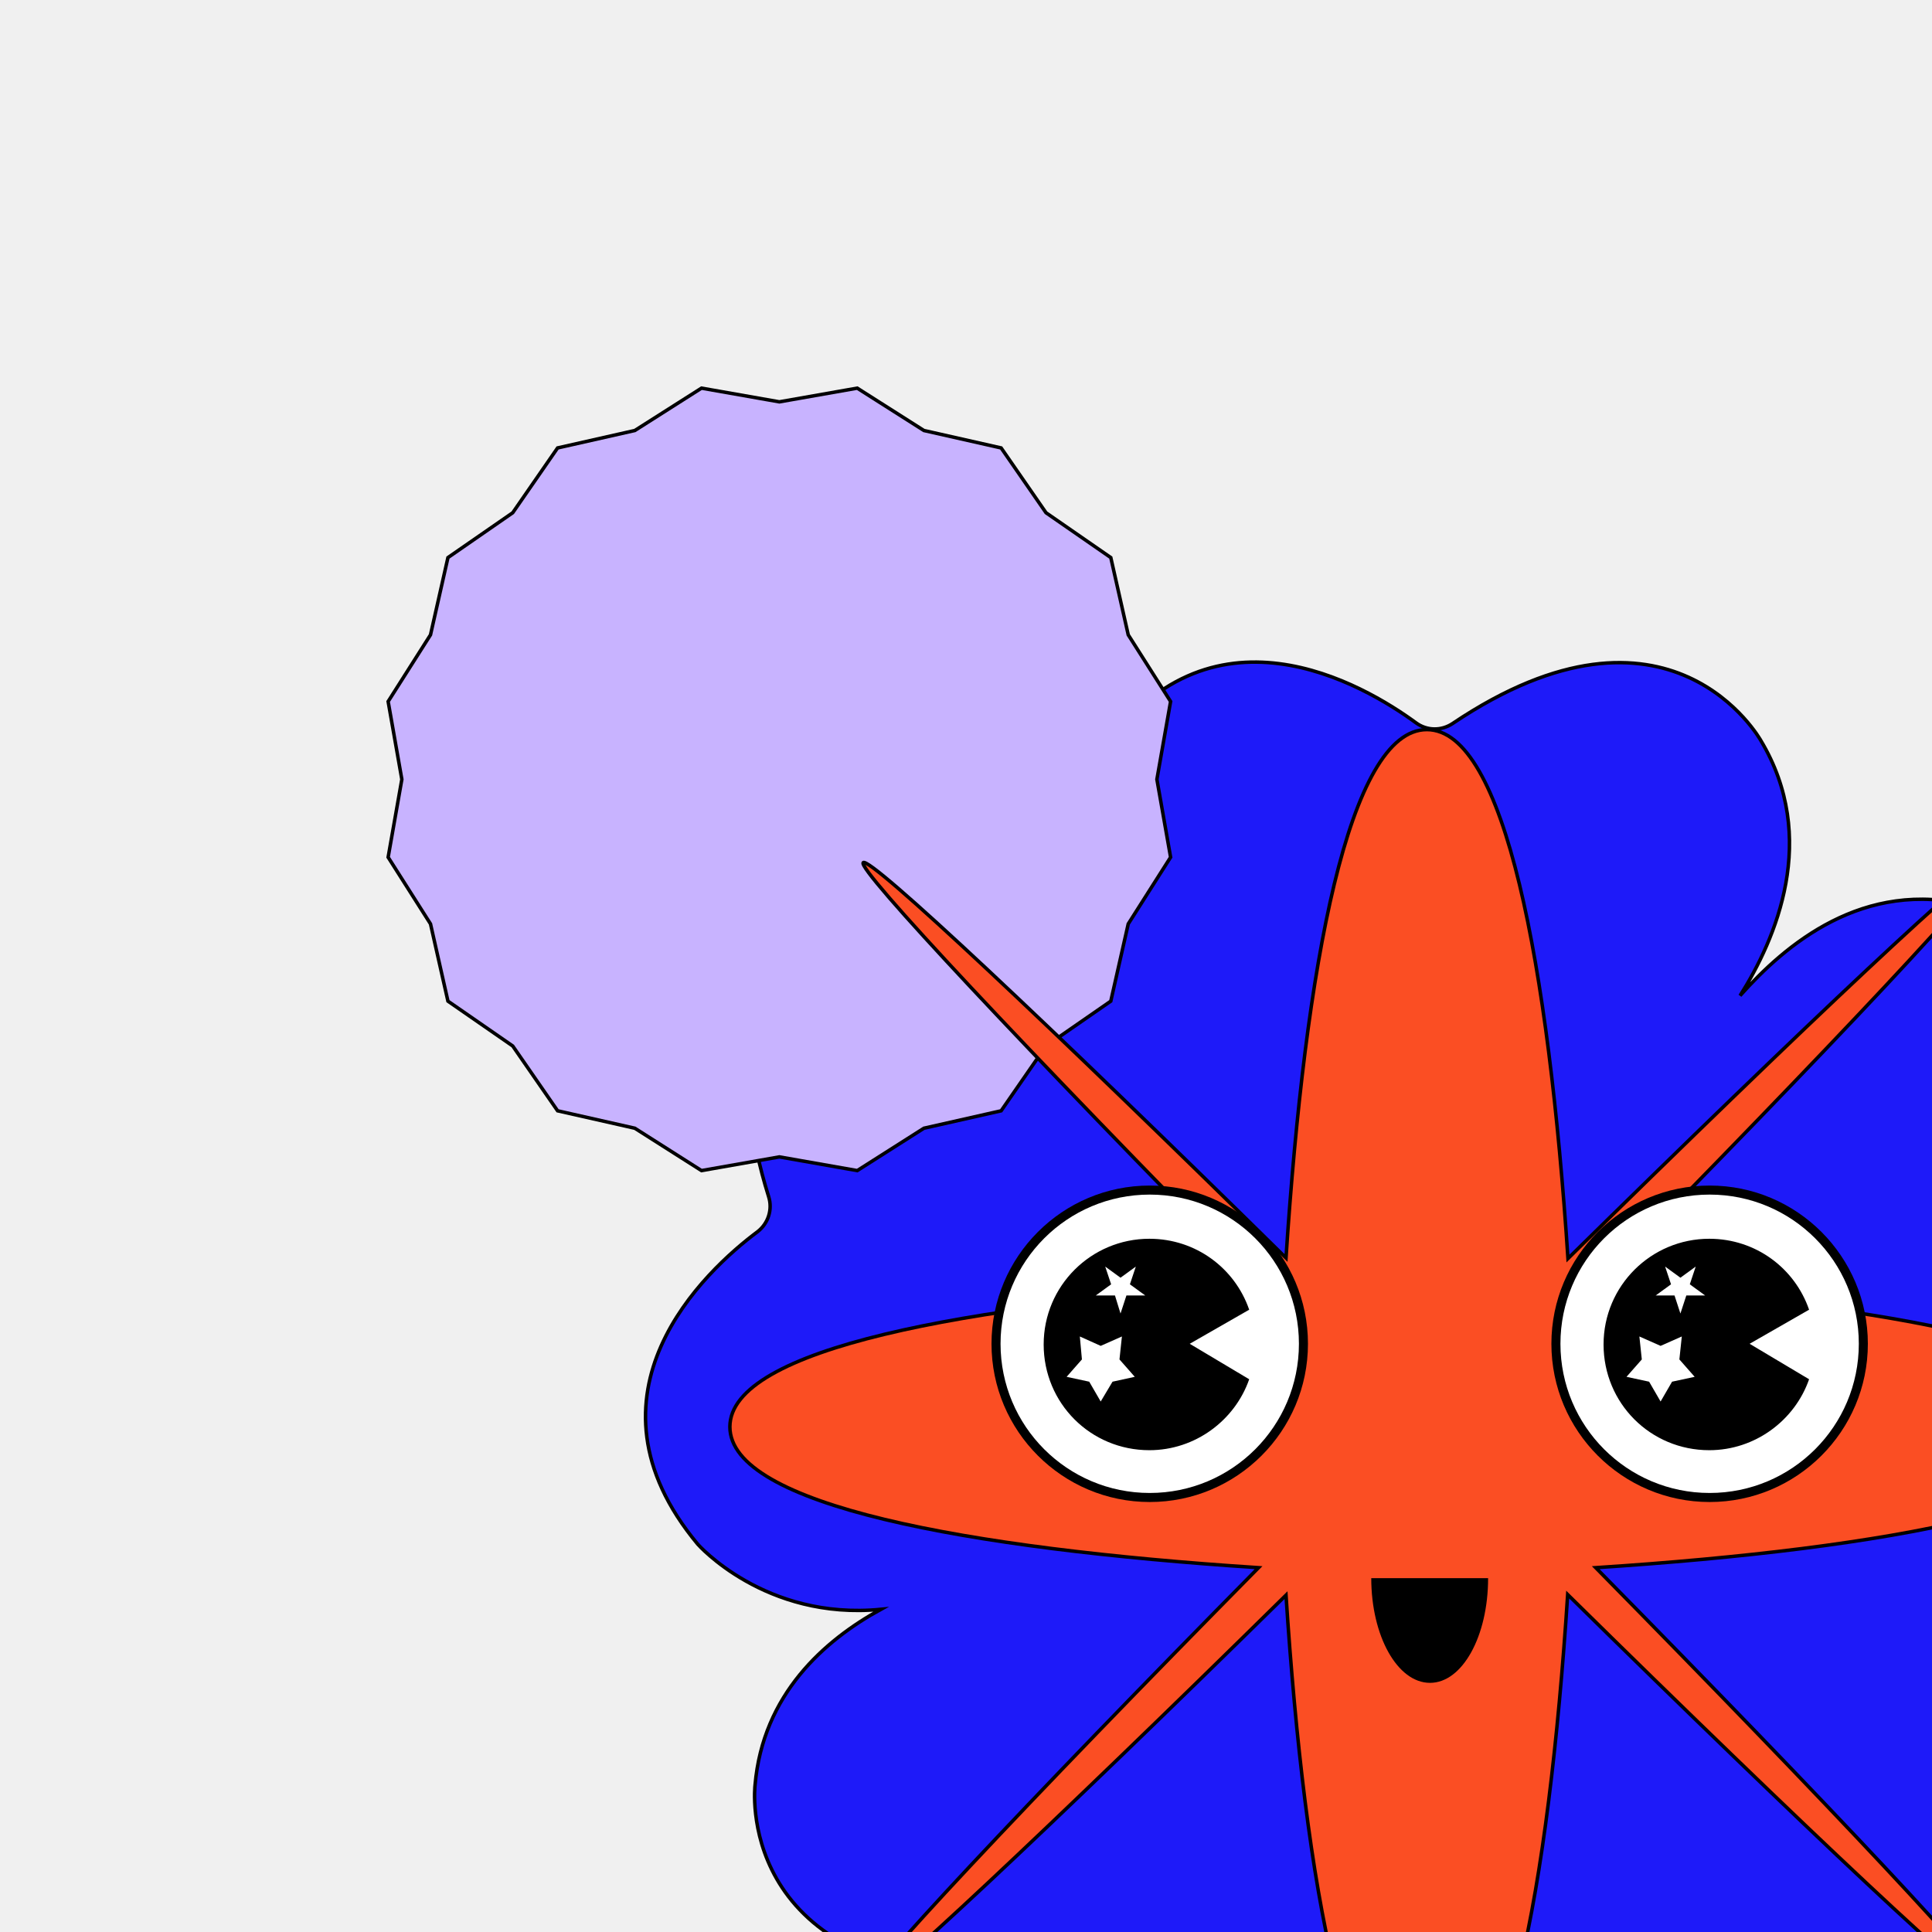
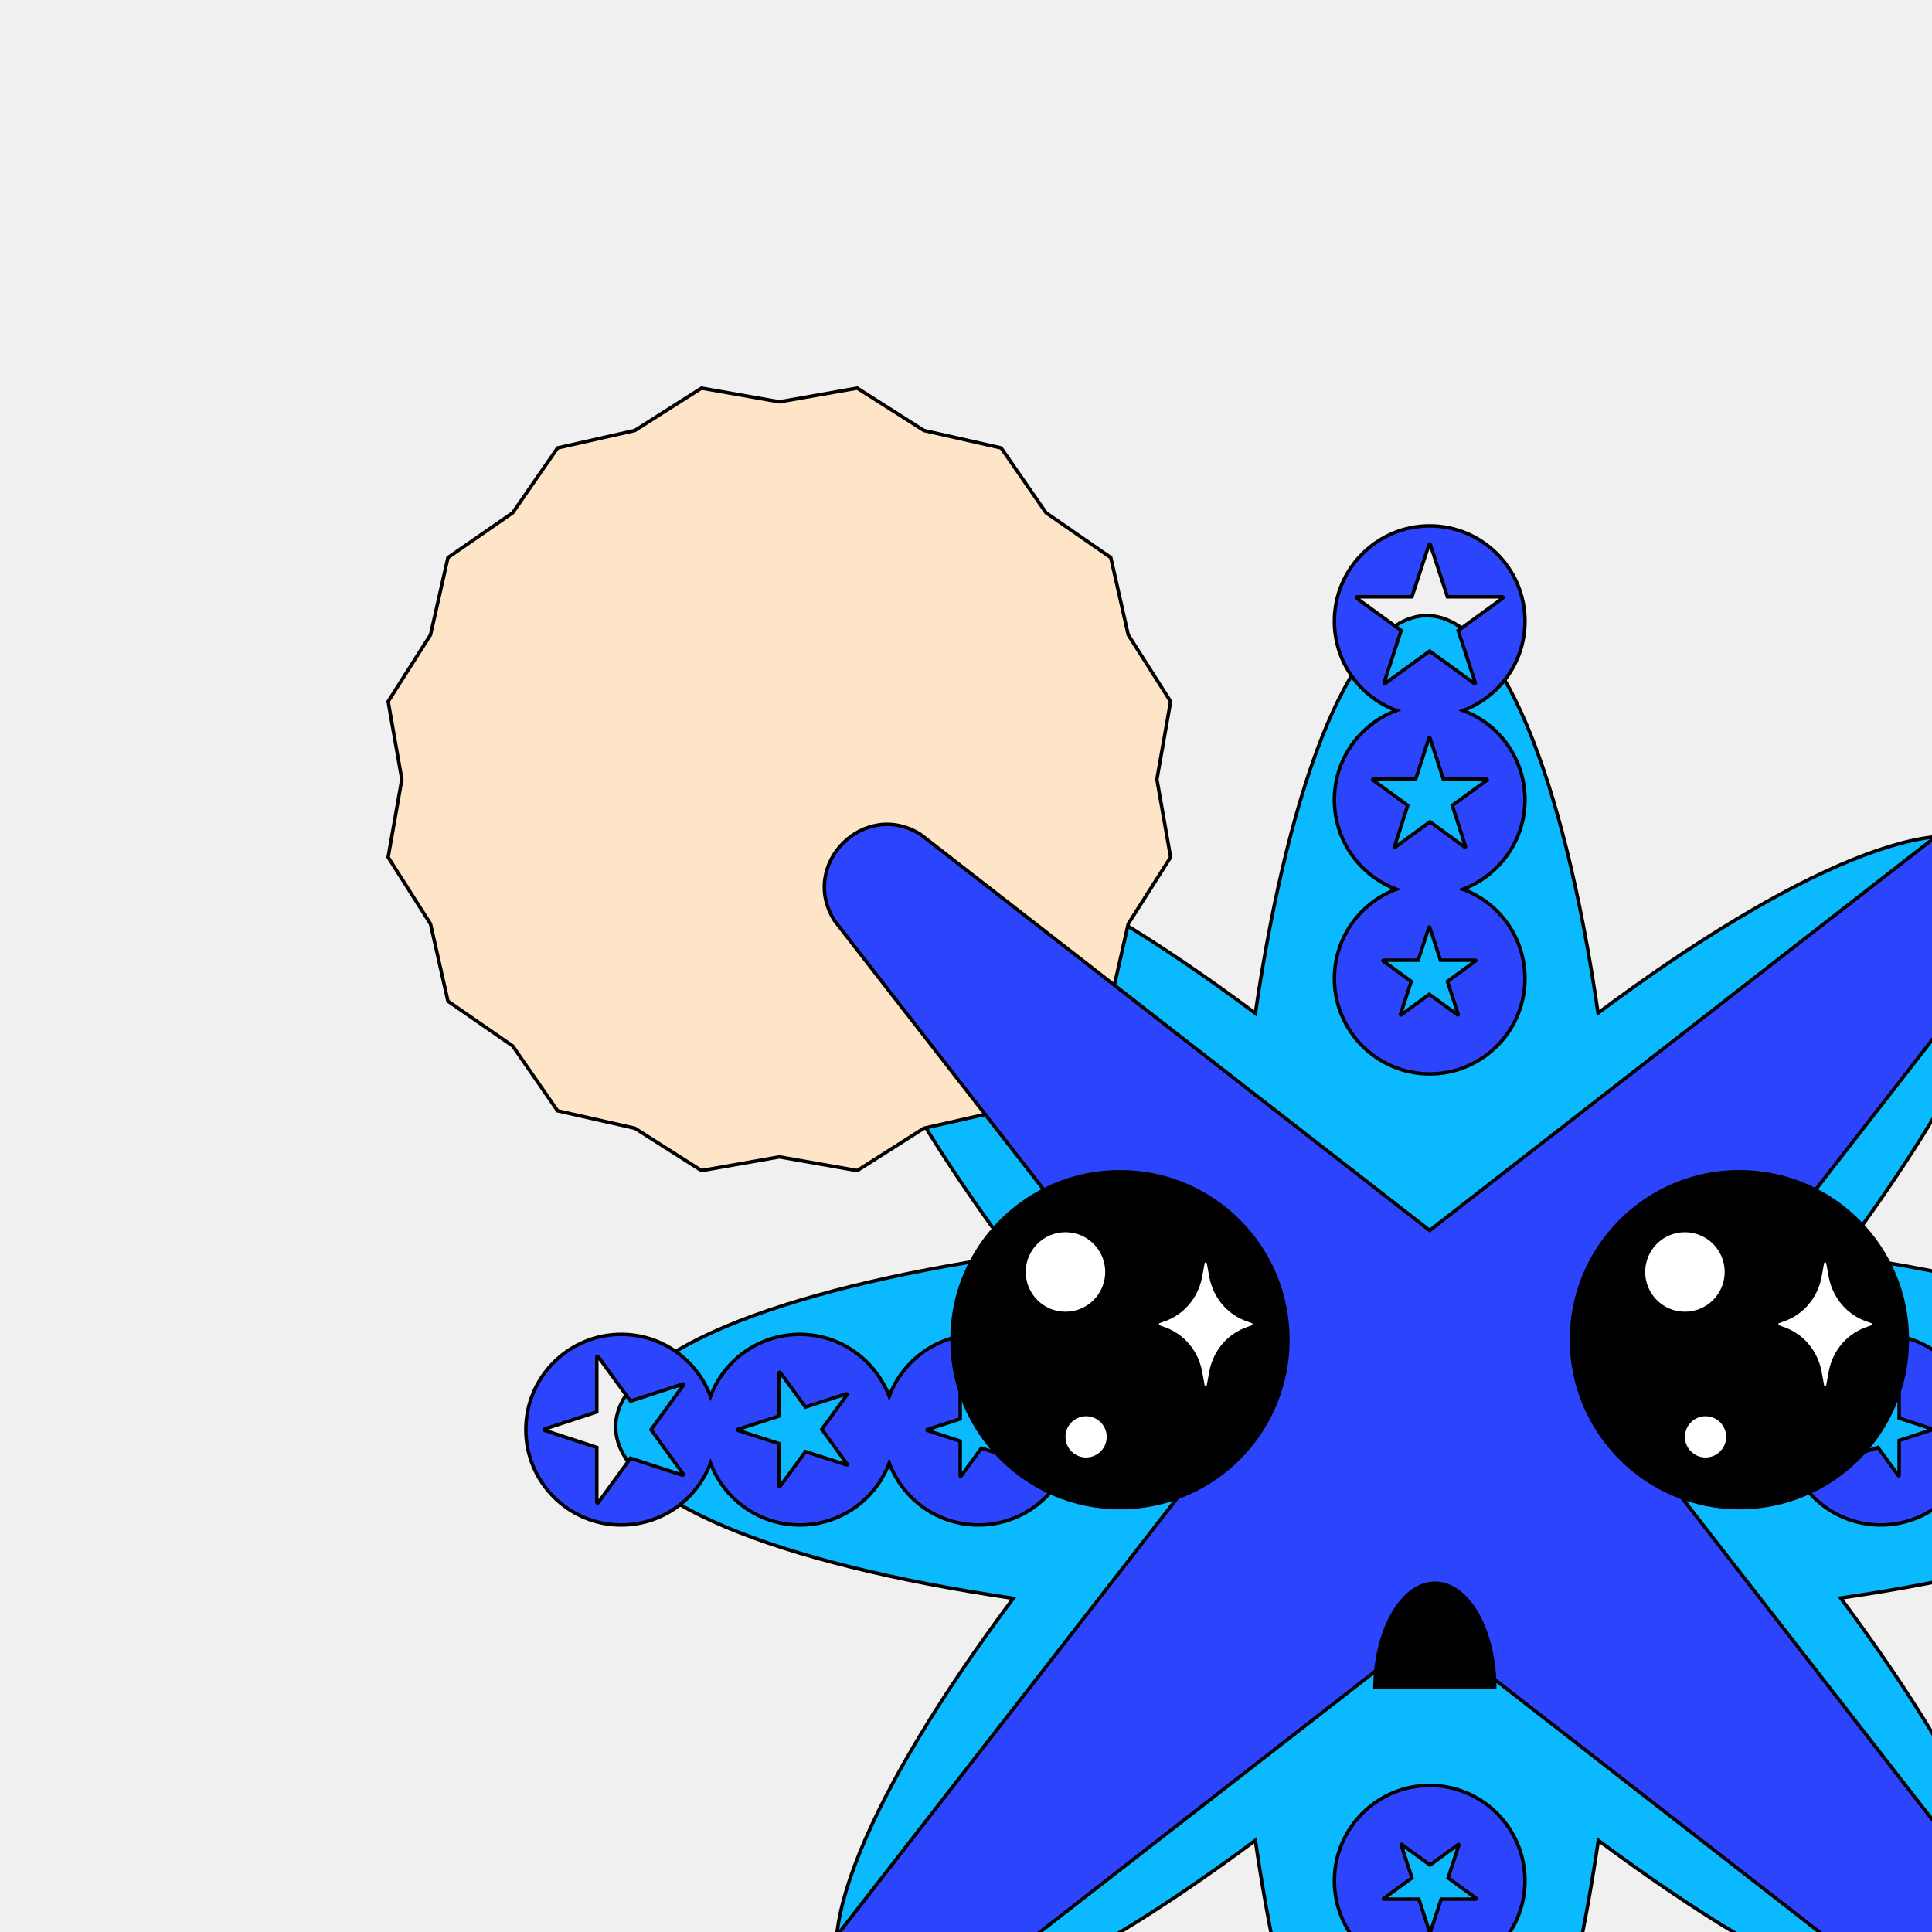
<svg xmlns="http://www.w3.org/2000/svg" height="100%" width="100%" viewBox="0 0 1000 1000" style="background-color: transparent">
  <style>
    #id-hero {
      transform-origin: 300px 300px;
      transform: translate(200px, 200px) scale(1.8);
    }
  </style>
  <g id="id-hero">
    <style>
      @keyframes moveBG {
        0% {
          transform-origin: 300px 300px;
          transform: translate(0px, 0px) rotate(0deg);
        }
        100% {
          transform-origin: 300px 300px;
          transform: translate(0px, 0px) rotate(360deg);
        }
      }
      #id-BG {
        animation: moveBG 12s infinite linear;
        animation-delay: 0s;
        animation-direction: reverse;
      }
    </style>
-     <g id="id-BG" fill="hsl(241,95%,54%)">
+     <g id="id-BG" fill="hsl(197,99%,52%)">
      <g stroke="black" stroke-width="1" stroke-miterlimit="10">
-         <path d="M488.787 242.969C485.71 240.64 484.463 236.649 485.627 232.907C508.163 160.808 455.773 149.332 455.773 149.332C424.588 141.348 402.138 160.724 389.249 175.194C399.561 158.895 412.034 129.872 395.236 101.848C395.236 101.848 369.207 54.863 306.589 96.942C303.346 99.104 299.188 99.02 296.111 96.775C281.142 85.798 236.319 59.187 204.968 106.089C204.968 106.089 184.927 137.773 208.627 174.529C195.571 160.142 170.454 141.515 139.769 149.415C139.769 149.415 87.378 160.974 109.914 232.99C111.079 236.649 109.831 240.64 106.754 243.052C91.786 254.195 53.45 289.621 89.54 332.947C89.54 332.947 108.833 354.901 142.18 351.658C125.964 360.556 108.251 376.106 106.006 402.218C106.006 402.218 99.603 455.523 175.111 458.018C178.936 458.184 182.346 460.679 183.51 464.338C189.248 481.968 210.038 529.867 262.844 510.076C262.844 510.076 291.534 498.516 298.436 463.673C305.421 498.516 334.028 510.076 334.028 510.076C386.834 529.867 407.624 482.051 413.362 464.338C414.526 460.679 417.936 458.184 421.761 458.018C497.186 455.523 490.866 402.218 490.866 402.218C488.704 376.273 471.157 360.722 455.024 351.824C487.207 354.069 505.668 332.947 505.668 332.947C541.842 289.621 503.506 254.195 488.787 242.969Z" />
+         <path d="M532.446 299.184C532.446 278.228 486.542 259.933 418.102 249.871C459.432 194.404 478.891 148.999 464.089 134.197C449.286 119.395 403.882 138.854 348.415 180.184C338.436 111.744 320.141 65.923 299.184 65.923C278.228 65.923 259.933 111.827 249.871 180.267C194.404 138.854 148.999 119.395 134.197 134.197C119.395 148.999 138.854 194.404 180.184 249.871C111.744 259.85 65.923 278.228 65.923 299.184C65.923 320.141 111.827 338.435 180.267 348.498C138.854 403.882 119.395 449.286 134.197 464.089C148.999 478.891 194.404 459.432 249.871 418.102C259.85 486.542 278.145 532.446 299.184 532.446C320.224 532.446 338.435 486.542 348.498 418.102C403.965 459.432 449.37 478.891 464.172 464.089C478.974 449.286 459.515 403.882 418.185 348.415C486.542 338.436 532.446 320.141 532.446 299.184Z" />
      </g>
    </g>
    <style>
      @keyframes moveCore {
        0% {
          transform-origin: 113px 113px;
          transform: translate(187px, 187px) rotate(0deg);
        }
        100% {
          transform-origin: 113px 113px;
          transform: translate(187px, 187px) rotate(360deg);
        }
      }
      #id-Core {
        animation: moveCore 34s infinite linear;
        animation-delay: 0s;
        animation-direction: normal;
      }
    </style>
-     <g id="id-Core" fill="hsl(257,100%,85%)">
+     <g id="id-Core" fill="hsl(32,100%,89%)">
      <g stroke="black" stroke-width="1" stroke-miterlimit="10">
        <path d="M113 4.441L135.393 0.5L154.561 12.682L176.774 17.697L189.672 36.328L208.303 49.226L213.318 71.439L225.5 90.607L221.559 113L225.5 135.393L213.318 154.561L208.303 176.774L189.672 189.672L176.774 208.303L154.561 213.318L135.393 225.5L113 221.559L90.607 225.5L71.439 213.318L49.226 208.303L36.328 189.672L17.697 176.774L12.682 154.561L0.5 135.393L4.441 113L0.5 90.607L12.682 71.439L17.697 49.226L36.328 36.328L49.226 17.697L71.439 12.682L90.607 0.5L113 4.441Z" />
      </g>
    </g>
    <style>
      @keyframes moveFG {
        0% {
          transform-origin: 300px 300px;
          transform: translate(0px, 0px) rotate(0deg);
        }
        100% {
          transform-origin: 300px 300px;
          transform: translate(0px, 0px) rotate(360deg);
        }
      }
      #id-FG {
        animation: moveFG 8s infinite linear;
        animation-delay: 0s;
        animation-direction: normal;
      }
    </style>
-     <g id="id-FG" fill="hsl(12,96%,56%)">
+     <g id="id-FG" fill="hsl(233,97%,58%)">
      <g stroke="black" stroke-width="1" stroke-miterlimit="10">
-         <path d="M461.428 461.261C463.257 459.432 415.108 408.123 347.749 339.683C431.906 334.194 499.681 321.637 499.681 299.184C499.681 276.731 431.823 264.174 347.666 258.686C415.191 190.246 463.424 138.854 461.511 136.941C459.598 135.028 408.289 183.344 339.766 250.786C334.194 166.546 321.637 98.688 299.184 98.688C276.732 98.688 264.174 166.463 258.686 250.62C190.246 183.178 138.937 135.028 137.107 136.941C135.278 138.771 183.51 190.163 250.952 258.686C166.629 264.174 98.771 276.731 98.771 299.184C98.771 321.637 166.629 334.194 250.786 339.683C183.344 408.04 135.195 459.349 137.107 461.261C138.937 463.091 190.246 414.942 258.686 347.583C264.174 431.823 276.732 499.598 299.184 499.598C321.721 499.598 334.194 431.657 339.683 347.417C408.206 414.859 459.515 463.091 461.428 461.261Z" />
+         <path d="M300 242.7L446.3 128.9C462.5 118.5 481.5 137.5 471.1 153.7L357.3 300L471.1 446.3C481.5 462.5 462.5 481.5 446.3 471.1L300 357.3L153.7 471.1C137.5 481.5 118.5 462.5 128.9 446.3L242.7 300L128.9 153.7C118.5 137.5 137.5 118.5 153.7 128.9L300 242.7Z" />
+         <path d="M327.4 118.9C327.4 107.1 320 97.1 309.6 93.2C320 89.3 327.4 79.3 327.4 67.5C327.4 52.4 315.1 40.1 300 40.1C284.9 40.1 272.6 52.4 272.6 67.5C272.6 79.3 280 89.3 290.4 93.2C280 97.1 272.6 107.1 272.6 118.9C272.6 130.7 280 140.7 290.4 144.6C280 148.5 272.6 158.5 272.6 170.3C272.6 185.4 284.9 197.7 300 197.7C315.1 197.7 327.4 185.4 327.4 170.3C327.4 158.5 320 148.5 309.6 144.6C320 140.6 327.4 130.6 327.4 118.9ZM286.9 85.2L291.8 70.2L279 60.9C278.8 60.8 278.9 60.5 279.1 60.5H294.9L299.8 45.5C299.9 45.3 300.1 45.3 300.2 45.5L305.1 60.5H320.9C321.1 60.5 321.2 60.7 321 60.9L308.2 70.2L313.1 85.2C313.2 85.4 313 85.5 312.8 85.4L300 76.1L287.2 85.4C287.1 85.5 286.9 85.4 286.9 85.2ZM313.2 165.2L305.1 171.1L308.2 180.6C308.2 180.7 308.1 180.8 308 180.7L299.9 174.8L291.8 180.7C291.7 180.8 291.6 180.7 291.6 180.6L294.7 171.1L286.6 165.2C286.5 165.1 286.6 165 286.7 165H296.7L299.8 155.5C299.8 155.4 300 155.4 300 155.5L303.1 165H313.1C313.3 165 313.3 165.2 313.2 165.2ZM316.5 113.2L306.5 120.5L310.3 132.3C310.3 132.4 310.2 132.6 310.1 132.5L300.1 125.2L290.1 132.5C290 132.6 289.8 132.5 289.9 132.3L293.7 120.5L283.7 113.2C283.6 113.1 283.6 112.9 283.8 112.9H296L299.8 101.1C299.8 101 300 101 300.1 101.1L303.9 112.9H316.3C316.5 112.9 316.6 113.1 316.5 113.2Z" />
+         <path d="M118.9 272.6C107.1 272.6 97.1 280 93.2 290.4C89.3 280 79.3 272.6 67.5 272.6C52.4 272.6 40.1 284.9 40.1 300C40.1 315.1 52.4 327.4 67.5 327.4C79.3 327.4 89.3 320 93.2 309.6C97.1 320 107.1 327.4 118.9 327.4C130.7 327.4 140.7 320 144.6 309.6C148.5 320 158.5 327.4 170.3 327.4C185.4 327.4 197.7 315.1 197.7 300C197.7 284.9 185.4 272.6 170.3 272.6C158.5 272.6 148.5 280 144.6 290.4C140.6 280 130.6 272.6 118.9 272.6ZM85.2 313.1L70.2 308.2L60.9 321C60.8 321.2 60.5 321.1 60.5 320.9V305.1L45.5 300.2C45.3 300.1 45.3 299.9 45.5 299.8L60.5 294.9V279.1C60.5 278.9 60.7 278.8 60.9 279L70.2 291.8L85.2 286.9C85.4 286.8 85.5 287 85.4 287.2L76.1 300L85.4 312.8C85.5 312.9 85.4 313.1 85.2 313.1ZM165.2 286.8L171.1 294.9L180.6 291.8C180.7 291.8 180.8 291.9 180.7 292L174.8 300.1L180.7 308.2C180.8 308.3 180.7 308.4 180.6 308.4L171.1 305.3L165.2 313.4C165.1 313.5 165 313.4 165 313.3V303.3L155.5 300.2C155.4 300.2 155.4 300 155.5 300L165 296.9V286.9C165 286.7 165.2 286.7 165.2 286.8ZM113.2 283.5L120.5 293.5L132.3 289.7C132.4 289.7 132.6 289.8 132.5 289.9L125.2 299.9L132.5 309.9C132.6 310 132.5 310.2 132.3 310.1L120.5 306.3L113.2 316.3C113.1 316.4 112.9 316.4 112.9 316.2V304L101.1 300.2C101 300.2 101 300 101.1 299.9L112.9 296.1V283.7C112.9 283.5 113.1 283.4 113.2 283.5Z" />
+         <path d="M272.6 481.1C272.6 492.9 280 502.9 290.4 506.8C280 510.7 272.6 520.7 272.6 532.5C272.6 547.6 284.9 559.9 300 559.9C315.1 559.9 327.4 547.6 327.4 532.5C327.4 520.7 320 510.7 309.6 506.8C320 502.9 327.4 492.9 327.4 481.1C327.4 469.3 320 459.3 309.6 455.4C320 451.5 327.4 441.5 327.4 429.7C327.4 414.6 315.1 402.3 300 402.3C284.9 402.3 272.6 414.6 272.6 429.7C272.6 441.5 280 451.5 290.4 455.4C280 459.4 272.6 469.4 272.6 481.1ZM313.1 514.8L308.2 529.8L321 539.1C321.2 539.2 321.1 539.5 320.9 539.5H305.1L300.2 554.5C300.1 554.7 299.9 554.7 299.8 554.5L294.9 539.5H279.1C278.9 539.5 278.8 539.3 279 539.1L291.8 529.8L286.9 514.8C286.8 514.6 287 514.5 287.2 514.6L300 523.9L312.8 514.6C312.9 514.5 313.1 514.6 313.1 514.8ZM286.8 434.8L294.9 428.9L291.8 419.4C291.8 419.3 291.9 419.2 292 419.3L300.1 425.2L308.2 419.3C308.3 419.2 308.4 419.3 308.4 419.4L305.3 428.9L313.4 434.8C313.5 434.9 313.4 435 313.3 435H303.3L300.2 444.5C300.2 444.6 300 444.6 300 444.5L296.9 435H286.9C286.7 435 286.7 434.8 286.8 434.8ZM283.5 486.8L293.5 479.5L289.7 467.7C289.7 467.6 289.8 467.4 289.9 467.5L299.9 474.8L309.9 467.5C310 467.4 310.2 467.5 310.1 467.7L306.3 479.5L316.3 486.8C316.4 486.9 316.4 487.1 316.2 487.1H304L300.2 498.9C300.2 499 300 499 299.9 498.9L296.1 487.1H283.7C283.5 487.1 283.4 486.9 283.5 486.8Z" />
+         <path d="M481.1 327.4C492.9 327.4 502.9 320 506.8 309.6C510.7 320 520.7 327.4 532.5 327.4C547.6 327.4 559.9 315.1 559.9 300C559.9 284.9 547.6 272.6 532.5 272.6C520.7 272.6 510.7 280 506.8 290.4C502.9 280 492.9 272.6 481.1 272.6C469.3 272.6 459.3 280 455.4 290.4C451.5 280 441.5 272.6 429.7 272.6C414.6 272.6 402.3 284.9 402.3 300C402.3 315.1 414.6 327.4 429.7 327.4C441.5 327.4 451.5 320 455.4 309.6C459.4 320 469.4 327.4 481.1 327.4ZM514.8 286.9L529.8 291.8L539.1 279C539.2 278.8 539.5 278.9 539.5 279.1V294.9L554.5 299.8C554.7 299.9 554.7 300.1 554.5 300.2L539.5 305.1V320.9C539.5 321.1 539.3 321.2 539.1 321L529.8 308.2L514.8 313.1C514.6 313.2 514.5 313 514.6 312.8L523.9 300L514.6 287.2C514.5 287.1 514.6 286.9 514.8 286.9ZM434.8 313.2L428.9 305.1L419.4 308.2C419.3 308.2 419.2 308.1 419.3 308L425.2 299.9L419.3 291.8C419.2 291.7 419.3 291.6 419.4 291.6L428.9 294.7L434.8 286.6C434.9 286.5 435 286.6 435 286.7V296.7L444.5 299.8C444.6 299.8 444.6 300 444.5 300L435 303.1V313.1C435 313.3 434.8 313.3 434.8 313.2ZM486.8 316.5L479.5 306.5L467.7 310.3C467.6 310.3 467.4 310.2 467.5 310.1L474.8 300.1L467.5 290.1C467.4 290 467.5 289.8 467.7 289.9L479.5 293.7L486.8 283.7C486.9 283.6 487.1 283.6 487.1 283.8V296L498.9 299.8C499 299.8 499 300 498.9 300.1L487.1 303.9V316.3C487.1 316.5 486.9 316.6 486.8 316.5Z" />
      </g>
    </g>
    <g id="id-Face">
      <g>
-         <path d="M300.1 372.8C309.4 372.8 316.8 359.4 316.8 342.7H283.2C283.2 359.3 290.7 372.8 300.1 372.8Z" fill="black" />
-         <path d="M219.5 320.8C244.6 320.8 265 300.4 265 275.3C265 250.2 244.6 229.8 219.5 229.8C194.4 229.8 174 250.2 174 275.3C174 300.4 194.4 320.8 219.5 320.8Z" fill="black" />
-         <path d="M219.5 318.199C243.2 318.199 262.4 298.999 262.4 275.299C262.4 251.599 243.2 232.399 219.5 232.399C195.8 232.399 176.6 251.599 176.6 275.299C176.6 298.999 195.8 318.199 219.5 318.199Z" fill="white" />
-         <path d="M231 275.3L248.1 265.5C244 253.6 232.8 245.1 219.4 245.1C202.7 245.1 189 258.6 189 275.5C189 292.4 202.5 305.9 219.4 305.9C232.6 305.9 244 297.3 248.1 285.5L231 275.3Z" fill="black" />
-         <path d="M211.1 256.3L215.5 253.1L213.8 258.2L218.2 261.4H212.8L211.1 266.6L209.5 261.4H204L208.4 258.2L206.7 253.1L211.1 256.3Z" fill="white" />
-         <path d="M205.4 275.9L211.5 273.2L210.8 279.8L215.2 284.8L208.8 286.2L205.4 291.9L202.1 286.2L195.6 284.8L200 279.8L199.4 273.2L205.4 275.9Z" fill="white" />
-         <path d="M380.5 320.8C405.6 320.8 426 300.4 426 275.3C426 250.2 405.6 229.8 380.5 229.8C355.4 229.8 335 250.2 335 275.3C335 300.4 355.4 320.8 380.5 320.8Z" fill="black" />
-         <path d="M380.5 318.199C404.2 318.199 423.4 298.999 423.4 275.299C423.4 251.599 404.2 232.399 380.5 232.399C356.8 232.399 337.6 251.599 337.6 275.299C337.6 298.999 356.8 318.199 380.5 318.199Z" fill="white" />
-         <path d="M392 275.3L409.1 265.5C405 253.6 393.8 245.1 380.4 245.1C363.7 245.1 350 258.6 350 275.5C350 292.4 363.5 305.9 380.4 305.9C393.6 305.9 405 297.3 409.1 285.5L392 275.3Z" fill="black" />
-         <path d="M372.1 256.3L376.5 253.1L374.8 258.2L379.2 261.4H373.8L372.1 266.6L370.4 261.4H365L369.4 258.2L367.7 253.1L372.1 256.3Z" fill="white" />
-         <path d="M366.4 275.9L372.5 273.2L371.8 279.8L376.2 284.8L369.7 286.2L366.4 291.9L363.1 286.2L356.6 284.8L361 279.8L360.3 273.2L366.4 275.9Z" fill="white" />
+         <path d="M210.937 322.914C237.884 322.914 259.728 301.07 259.728 274.123C259.728 247.176 237.884 225.331 210.937 225.331C183.99 225.331 162.145 247.176 162.145 274.123C162.145 301.07 183.99 322.914 210.937 322.914Z" fill="black" />
+         <path d="M235.915 252.214L236.655 256.236C237.82 262.163 241.947 267.032 247.663 268.937L248.827 269.36C249.144 269.466 249.144 269.889 248.827 269.995L247.663 270.418C241.947 272.323 237.82 277.192 236.655 283.119L235.915 287.141C235.809 287.564 235.28 287.564 235.28 287.141L234.539 283.119C233.374 277.192 229.247 272.323 223.531 270.418L222.367 269.995C222.05 269.889 222.05 269.466 222.367 269.36L223.531 268.937C229.247 267.032 233.374 262.163 234.539 256.236L235.28 252.214C235.28 251.791 235.809 251.791 235.915 252.214Z" fill="white" />
+         <path d="M195.273 266.079C201.585 266.079 206.703 260.961 206.703 254.648C206.703 248.335 201.585 243.218 195.273 243.218C188.96 243.218 183.842 248.335 183.842 254.648C183.842 260.961 188.96 266.079 195.273 266.079Z" fill="white" />
+         <path d="M201.2 307.991C204.473 307.991 207.126 305.338 207.126 302.064C207.126 298.791 204.473 296.137 201.2 296.137C197.926 296.137 195.273 298.791 195.273 302.064C195.273 305.338 197.926 307.991 201.2 307.991Z" fill="white" />
+         <path d="M389.063 322.914C416.01 322.914 437.855 301.07 437.855 274.123C437.855 247.176 416.01 225.331 389.063 225.331C362.116 225.331 340.272 247.176 340.272 274.123C340.272 301.07 362.116 322.914 389.063 322.914Z" fill="black" />
+         <path d="M414.041 252.214L414.782 256.236C415.946 262.163 420.074 267.032 425.789 268.937L426.954 269.36C427.271 269.466 427.271 269.889 426.954 269.995L425.789 270.418C420.074 272.323 415.946 277.192 414.782 283.119L414.041 287.141C413.935 287.564 413.406 287.564 413.406 287.141L412.665 283.119C411.501 277.192 407.373 272.323 401.658 270.418L400.494 269.995C400.176 269.889 400.176 269.466 400.494 269.36L401.658 268.937C407.373 267.032 411.501 262.163 412.665 256.236L413.406 252.214C413.406 251.791 413.935 251.791 414.041 252.214Z" fill="white" />
+         <path d="M373.399 266.079C379.712 266.079 384.83 260.961 384.83 254.648C384.83 248.335 379.712 243.218 373.399 243.218C367.086 243.218 361.969 248.335 361.969 254.648C361.969 260.961 367.086 266.079 373.399 266.079Z" fill="white" />
+         <path d="M379.326 307.991C382.6 307.991 385.253 305.338 385.253 302.064C385.253 298.791 382.6 296.137 379.326 296.137C376.053 296.137 373.399 298.791 373.399 302.064C373.399 305.338 376.053 307.991 379.326 307.991Z" fill="white" />
+         <path d="M301.535 343.659C291.692 343.659 283.754 357.524 283.754 374.67H319.21C319.316 357.524 311.378 343.659 301.535 343.659Z" fill="black" />
      </g>
    </g>
  </g>
</svg>
